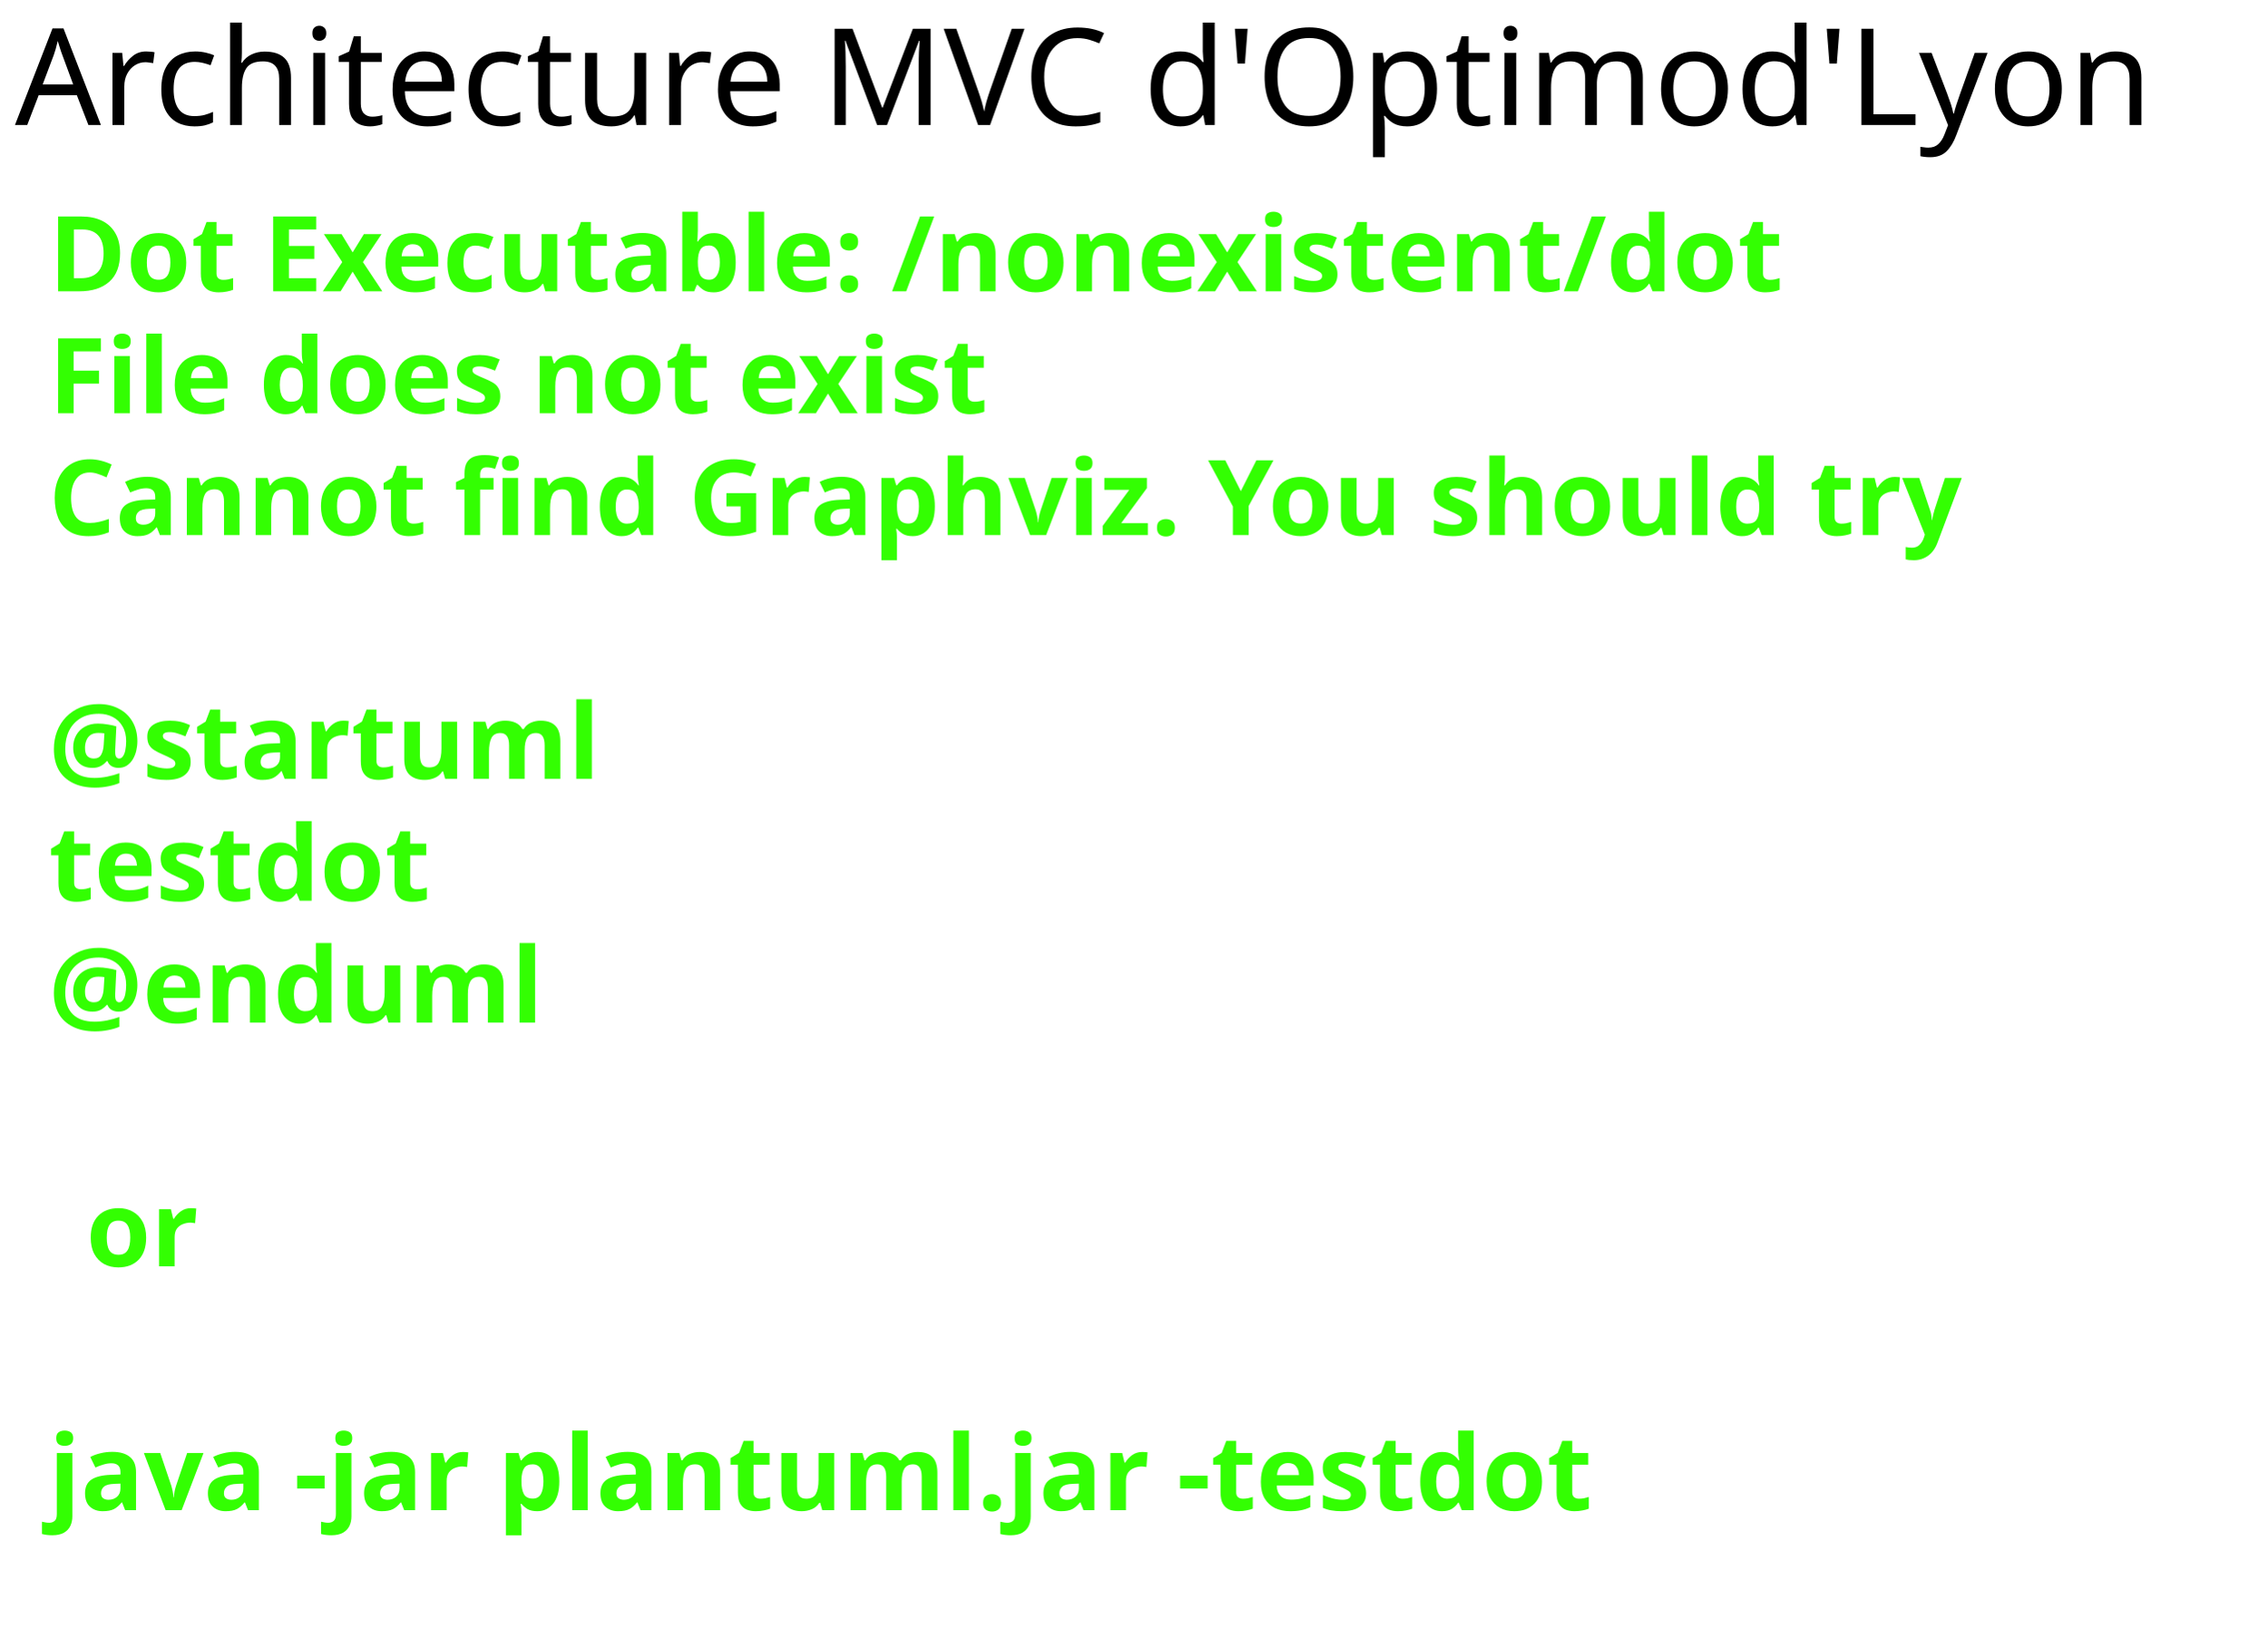
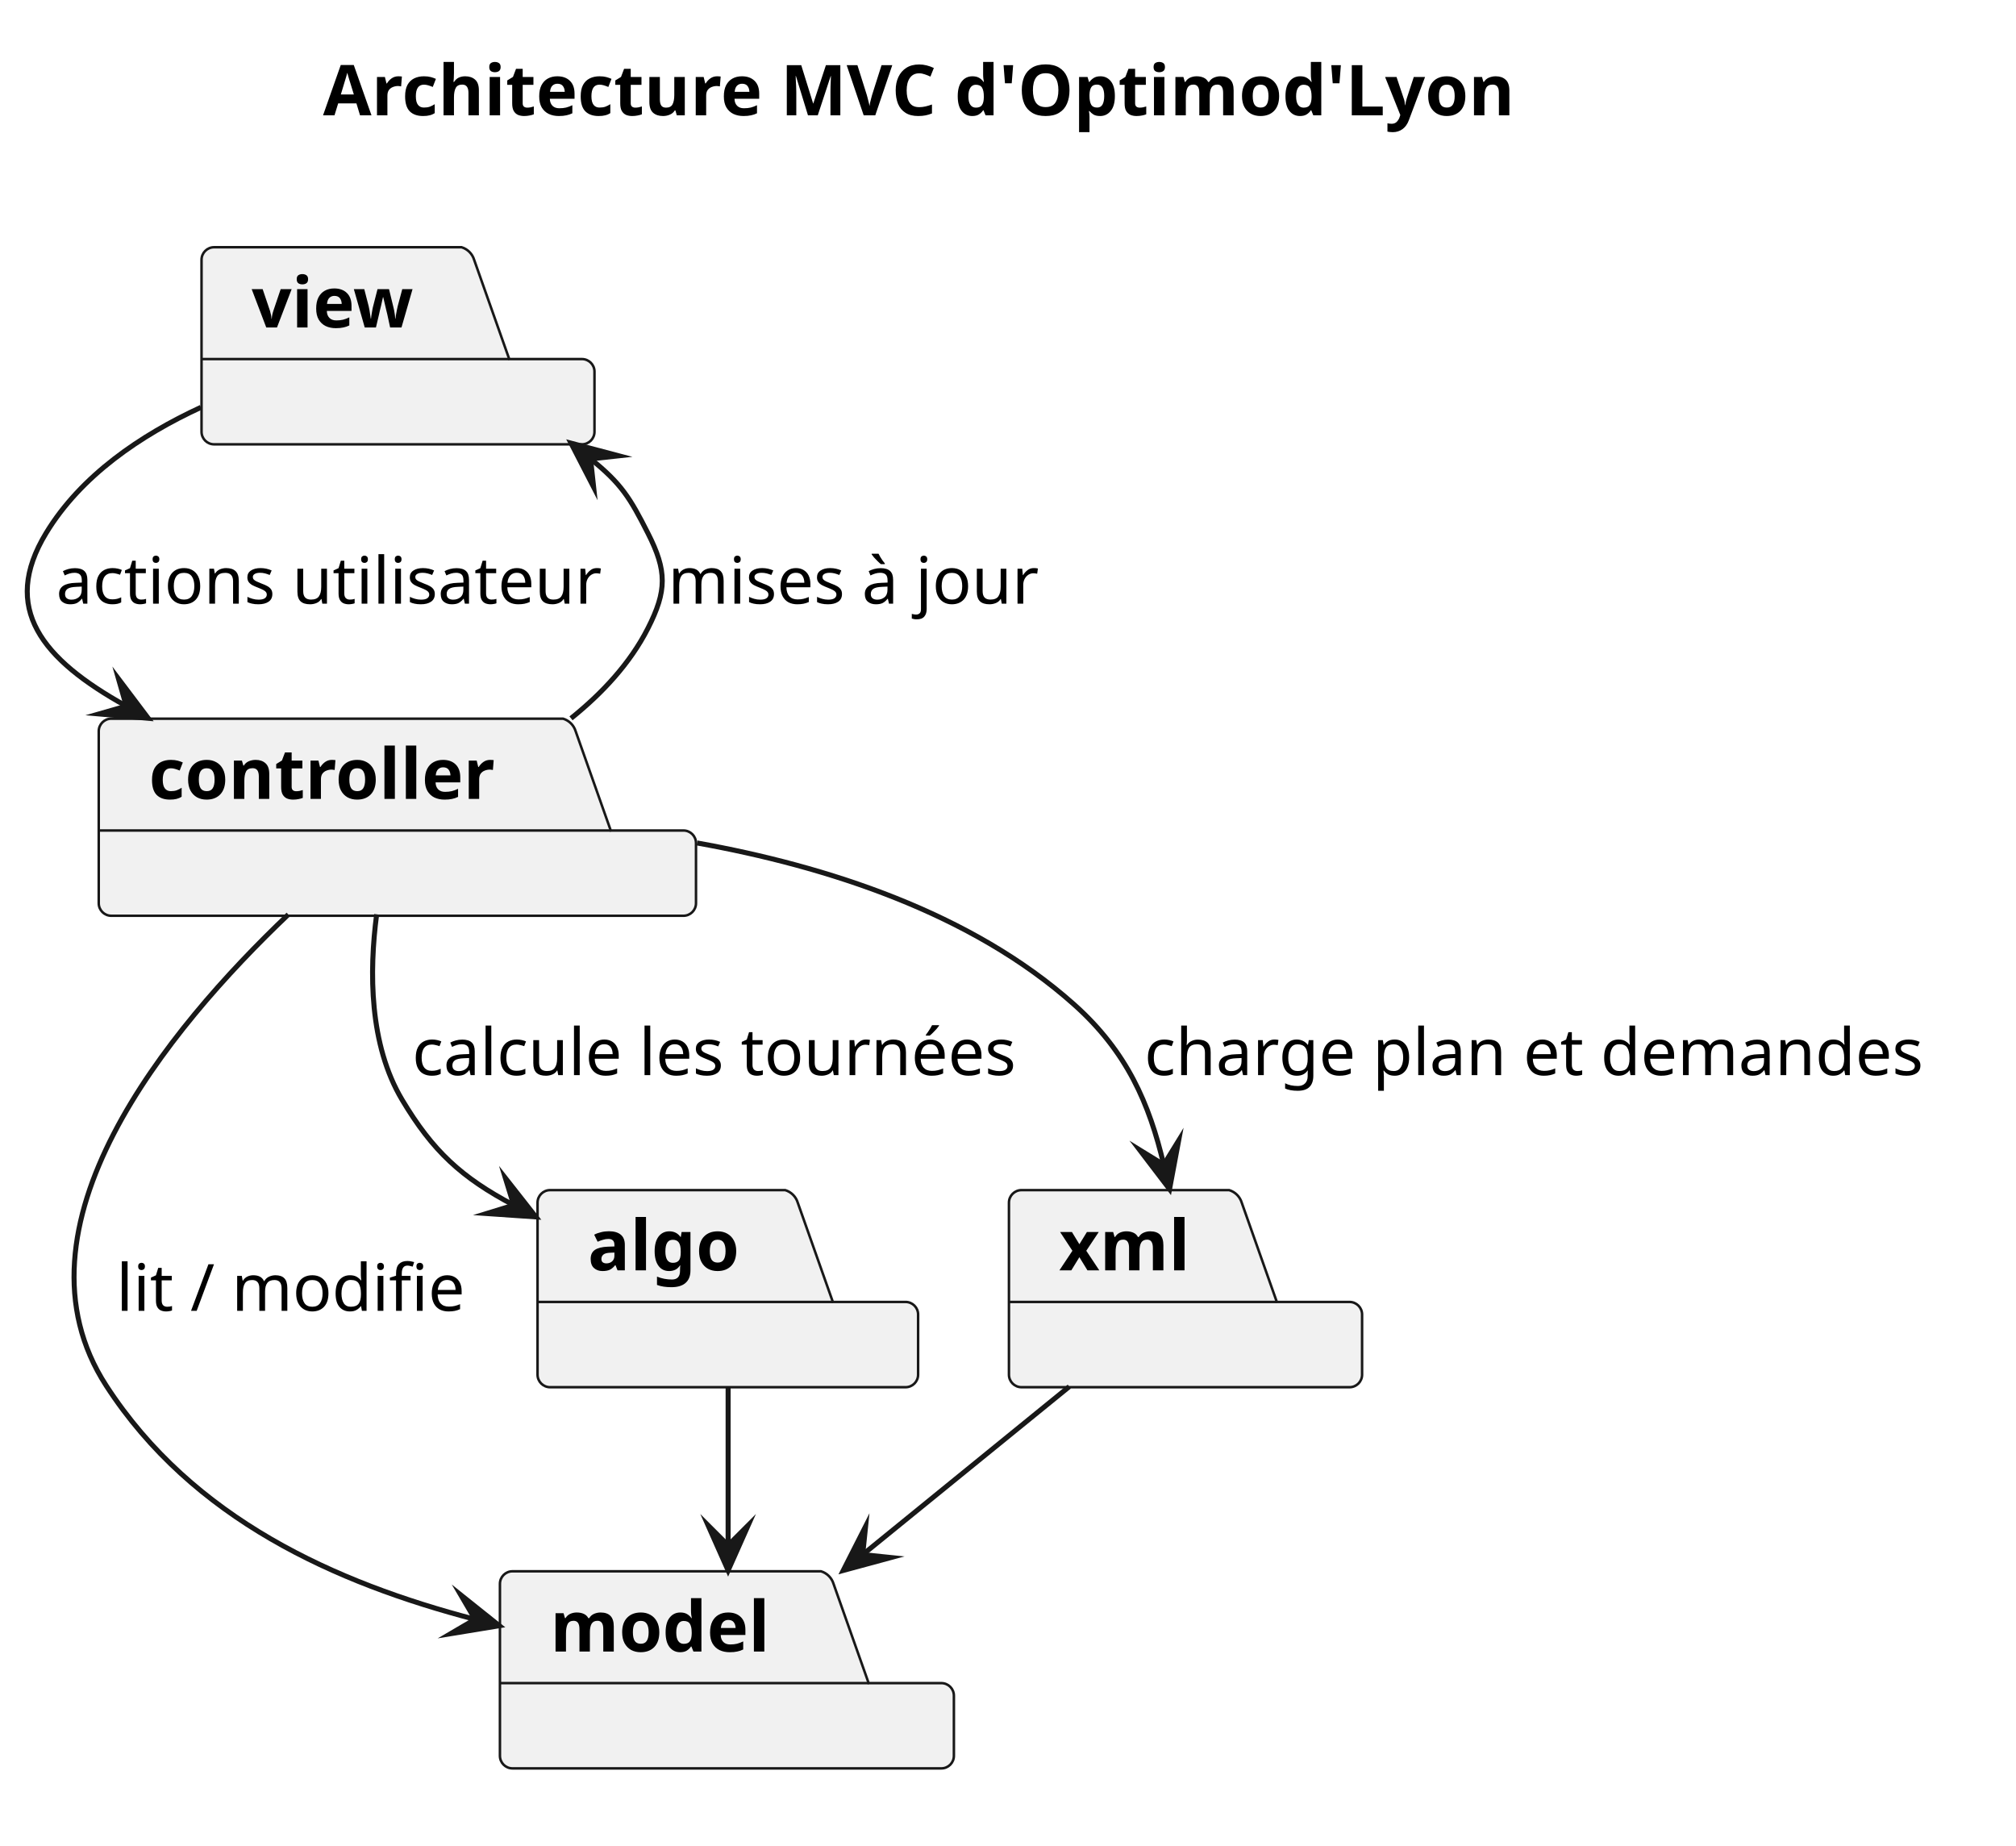
- <svg xmlns="http://www.w3.org/2000/svg" contentScriptType="application/ecmascript" contentStyleType="text/css" height="219px" preserveAspectRatio="none" style="width:303px;height:219px;background:#000000;" version="1.1" viewBox="0 0 303 219" width="303px" zoomAndPan="magnify">
+ <svg xmlns="http://www.w3.org/2000/svg" version="1.1" data-diagram-type="DESCRIPTION" style="width:402px;height:368px;background:#FFFFFF;" width="402px" height="368px" viewBox="0 0 402 368" zoomAndPan="magnify" preserveAspectRatio="none" contentStyleType="text/css">
  <defs />
-   <g>
-     <text fill="#000000" font-family="sans-serif" font-size="18" lengthAdjust="spacingAndGlyphs" textLength="300" x="2" y="16.708">Architecture MVC d'Optimod'Lyon</text>
-     <text fill="#33FF02" font-family="sans-serif" font-size="14" font-weight="bold" lengthAdjust="spacingAndGlyphs" textLength="259" x="6.5" y="38.948">Dot Executable: /nonexistent/dot</text>
-     <text fill="#33FF02" font-family="sans-serif" font-size="14" font-weight="bold" lengthAdjust="spacingAndGlyphs" textLength="145" x="6.5" y="55.245">File does not exist</text>
-     <text fill="#33FF02" font-family="sans-serif" font-size="14" font-weight="bold" lengthAdjust="spacingAndGlyphs" textLength="291" x="6.5" y="71.542">Cannot find Graphviz. You should try</text>
-     <text fill="#33FF02" font-family="sans-serif" font-size="14" font-weight="bold" lengthAdjust="spacingAndGlyphs" textLength="0" x="11.5" y="87.839" />
-     <text fill="#33FF02" font-family="sans-serif" font-size="14" font-weight="bold" lengthAdjust="spacingAndGlyphs" textLength="79" x="6.5" y="104.136">@startuml</text>
-     <text fill="#33FF02" font-family="sans-serif" font-size="14" font-weight="bold" lengthAdjust="spacingAndGlyphs" textLength="57" x="6.5" y="120.433">testdot</text>
-     <text fill="#33FF02" font-family="sans-serif" font-size="14" font-weight="bold" lengthAdjust="spacingAndGlyphs" textLength="72" x="6.5" y="136.73">@enduml</text>
-     <text fill="#33FF02" font-family="sans-serif" font-size="14" font-weight="bold" lengthAdjust="spacingAndGlyphs" textLength="0" x="11.5" y="153.026" />
-     <text fill="#33FF02" font-family="sans-serif" font-size="14" font-weight="bold" lengthAdjust="spacingAndGlyphs" textLength="17" x="11.5" y="169.323">or</text>
-     <text fill="#33FF02" font-family="sans-serif" font-size="14" font-weight="bold" lengthAdjust="spacingAndGlyphs" textLength="0" x="11.5" y="185.62" />
-     <text fill="#33FF02" font-family="sans-serif" font-size="14" font-weight="bold" lengthAdjust="spacingAndGlyphs" textLength="227" x="6.5" y="201.917">java -jar plantuml.jar -testdot</text>
-     <text fill="#33FF02" font-family="sans-serif" font-size="14" font-weight="bold" lengthAdjust="spacingAndGlyphs" textLength="0" x="11.5" y="218.214" />
+   <g font-family="sans-serif" lengthAdjust="spacing">
+     <g class="title" data-source-line="2">
+       <text x="64.418" y="22.995" fill="#000" font-size="14" textLength="267.005" font-weight="700">Architecture MVC d'Optimod'Lyon</text>
+     </g>
+     <g class="entity" data-qualified-name="view" id="ent0001" data-source-line="4">
+       <path d="M42.689,49.297 L92.043,49.297 A3.75,3.75 0 0 1 94.543,51.797 L101.543,71.594 L116.043,71.594 A2.5,2.5 0 0 1 118.543,74.094 L118.543,86.094 A2.5,2.5 0 0 1 116.043,88.594 L42.689,88.594 A2.5,2.5 0 0 1 40.189,86.094 L40.189,51.797 A2.5,2.5 0 0 1 42.689,49.297" style="stroke:#181818;stroke-width:0.5;" fill="#F1F1F1" />
+       <line x1="40.189" y1="71.594" x2="101.543" y2="71.594" style="stroke:#181818;stroke-width:0.5;" />
+       <text x="50.189" y="65.292" fill="#000" font-size="14" textLength="36.354" font-weight="700">view</text>
+     </g>
+     <g class="entity" data-qualified-name="controller" id="ent0002" data-source-line="5">
+       <path d="M22.189,143.297 L112.285,143.297 A3.75,3.75 0 0 1 114.785,145.797 L121.785,165.594 L136.285,165.594 A2.5,2.5 0 0 1 138.785,168.094 L138.785,180.094 A2.5,2.5 0 0 1 136.285,182.594 L22.189,182.594 A2.5,2.5 0 0 1 19.689,180.094 L19.689,145.797 A2.5,2.5 0 0 1 22.189,143.297" style="stroke:#181818;stroke-width:0.5;" fill="#F1F1F1" />
+       <line x1="19.689" y1="165.594" x2="121.785" y2="165.594" style="stroke:#181818;stroke-width:0.5;" />
+       <text x="29.689" y="159.292" fill="#000" font-size="14" textLength="77.096" font-weight="700">controller</text>
+     </g>
+     <g class="entity" data-qualified-name="model" id="ent0003" data-source-line="6">
+       <path d="M102.189,313.297 L163.711,313.297 A3.75,3.75 0 0 1 166.211,315.797 L173.211,335.594 L187.711,335.594 A2.5,2.5 0 0 1 190.211,338.094 L190.211,350.094 A2.5,2.5 0 0 1 187.711,352.594 L102.189,352.594 A2.5,2.5 0 0 1 99.689,350.094 L99.689,315.797 A2.5,2.5 0 0 1 102.189,313.297" style="stroke:#181818;stroke-width:0.5;" fill="#F1F1F1" />
+       <line x1="99.689" y1="335.594" x2="173.211" y2="335.594" style="stroke:#181818;stroke-width:0.5;" />
+       <text x="109.689" y="329.292" fill="#000" font-size="14" textLength="48.521" font-weight="700">model</text>
+     </g>
+     <g class="entity" data-qualified-name="algo" id="ent0004" data-source-line="7">
+       <path d="M109.689,237.297 L156.575,237.297 A3.75,3.75 0 0 1 159.075,239.797 L166.075,259.594 L180.575,259.594 A2.5,2.5 0 0 1 183.075,262.094 L183.075,274.094 A2.5,2.5 0 0 1 180.575,276.594 L109.689,276.594 A2.5,2.5 0 0 1 107.189,274.094 L107.189,239.797 A2.5,2.5 0 0 1 109.689,237.297" style="stroke:#181818;stroke-width:0.5;" fill="#F1F1F1" />
+       <line x1="107.189" y1="259.594" x2="166.075" y2="259.594" style="stroke:#181818;stroke-width:0.5;" />
+       <text x="117.189" y="253.292" fill="#000" font-size="14" textLength="33.886" font-weight="700">algo</text>
+     </g>
+     <g class="entity" data-qualified-name="xml" id="ent0005" data-source-line="8">
+       <path d="M203.689,237.297 L245.106,237.297 A3.75,3.75 0 0 1 247.606,239.797 L254.606,259.594 L269.106,259.594 A2.5,2.5 0 0 1 271.606,262.094 L271.606,274.094 A2.5,2.5 0 0 1 269.106,276.594 L203.689,276.594 A2.5,2.5 0 0 1 201.189,274.094 L201.189,239.797 A2.5,2.5 0 0 1 203.689,237.297" style="stroke:#181818;stroke-width:0.5;" fill="#F1F1F1" />
+       <line x1="201.189" y1="259.594" x2="254.606" y2="259.594" style="stroke:#181818;stroke-width:0.5;" />
+       <text x="211.189" y="253.292" fill="#000" font-size="14" textLength="28.417" font-weight="700">xml</text>
+     </g>
+     <g class="link" data-entity-1="ent0001" data-entity-2="ent0002" id="lnk6" data-link-type="dependency">
+       <polygon points="29.56,143.219,23.63,135.355,25.187,140.793,19.749,142.35,29.56,143.219" fill="#181818" style="stroke:#181818;stroke-width:1;stroke-linejoin:miter;stroke-miterlimit:10;" />
+       <path d="M40.068,81.221 C28.044,86.771 16.154,94.812 9.189,106.297 C0.103,121.282 8.305,131.426 25.187,140.793" style="stroke:#181818;stroke-width:1;" fill="none" />
+       <text x="11.189" y="120.364" fill="#000" font-size="13" textLength="116.511">actions utilisateur</text>
+     </g>
+     <g class="link" data-entity-1="ent0002" data-entity-2="ent0001" id="lnk7" data-link-type="dependency">
+       <polygon points="113.863,88.363,118.373,97.119,117.76,91.495,123.384,90.882,113.863,88.363" fill="#181818" style="stroke:#181818;stroke-width:1;stroke-linejoin:miter;stroke-miterlimit:10;" />
+       <path d="M113.863,143.231 C120.043,138.265 125.636,132.291 129.189,125.297 C133.015,117.768 133.015,113.825 129.189,106.297 C125.636,99.302 123.94,96.461 117.76,91.495" style="stroke:#181818;stroke-width:1;" fill="none" />
+       <text x="133.189" y="120.364" fill="#000" font-size="13" textLength="79.2">mises à jour</text>
+     </g>
+     <g class="link" data-entity-1="ent0002" data-entity-2="ent0003" id="lnk8" data-link-type="dependency">
+       <polygon points="99.566,324.149,91.871,318.002,94.729,322.884,89.847,325.742,99.566,324.149" fill="#181818" style="stroke:#181818;stroke-width:1;stroke-linejoin:miter;stroke-miterlimit:10;" />
+       <path d="M57.495,182.339 C33.498,205.161 0.755,244.763 21.189,276.297 C38.441,302.919 66.956,315.622 94.729,322.884" style="stroke:#181818;stroke-width:1;" fill="none" />
+       <text x="23.189" y="261.364" fill="#000" font-size="13" textLength="73.633">lit / modifie</text>
+     </g>
+     <g class="link" data-entity-1="ent0002" data-entity-2="ent0004" id="lnk9" data-link-type="dependency">
+       <polygon points="106.859,242.635,100.774,234.891,102.44,240.297,97.033,241.962,106.859,242.635" fill="#181818" style="stroke:#181818;stroke-width:1;stroke-linejoin:miter;stroke-miterlimit:10;" />
+       <path d="M75.107,182.302 C73.602,193.744 73.615,208.294 80.189,219.297 C86.297,229.518 91.989,234.769 102.44,240.297" style="stroke:#181818;stroke-width:1;" fill="none" />
+       <text x="82.189" y="214.364" fill="#000" font-size="13" textLength="130.013">calcule les tournées</text>
+     </g>
+     <g class="link" data-entity-1="ent0002" data-entity-2="ent0005" id="lnk10" data-link-type="dependency">
+       <polygon points="233.215,237.099,235.028,227.418,232.06,232.234,227.244,229.266,233.215,237.099" fill="#181818" style="stroke:#181818;stroke-width:1;stroke-linejoin:miter;stroke-miterlimit:10;" />
+       <path d="M139.001,168.077 C164.766,172.693 193.632,181.946 214.189,200.297 C224.783,209.753 229.184,220.118 232.06,232.234" style="stroke:#181818;stroke-width:1;" fill="none" />
+       <text x="228.189" y="214.364" fill="#000" font-size="13" textLength="166.651">charge plan et demandes</text>
+     </g>
+     <g class="link" data-entity-1="ent0004" data-entity-2="ent0003" id="lnk11" data-link-type="dependency">
+       <polygon points="145.189,313.13,149.189,304.13,145.189,308.13,141.189,304.13,145.189,313.13" fill="#181818" style="stroke:#181818;stroke-width:1;stroke-linejoin:miter;stroke-miterlimit:10;" />
+       <path d="M145.189,276.47 C145.189,287.688 145.189,296.913 145.189,308.13" style="stroke:#181818;stroke-width:1;" fill="none" />
+     </g>
+     <g class="link" data-entity-1="ent0005" data-entity-2="ent0003" id="lnk12" data-link-type="dependency">
+       <polygon points="168.145,313.13,177.652,310.555,172.025,309.975,172.604,304.348,168.145,313.13" fill="#181818" style="stroke:#181818;stroke-width:1;stroke-linejoin:miter;stroke-miterlimit:10;" />
+       <path d="M213.226,276.47 C199.431,287.688 185.818,298.758 172.025,309.975" style="stroke:#181818;stroke-width:1;" fill="none" />
+     </g>
  </g>
</svg>
